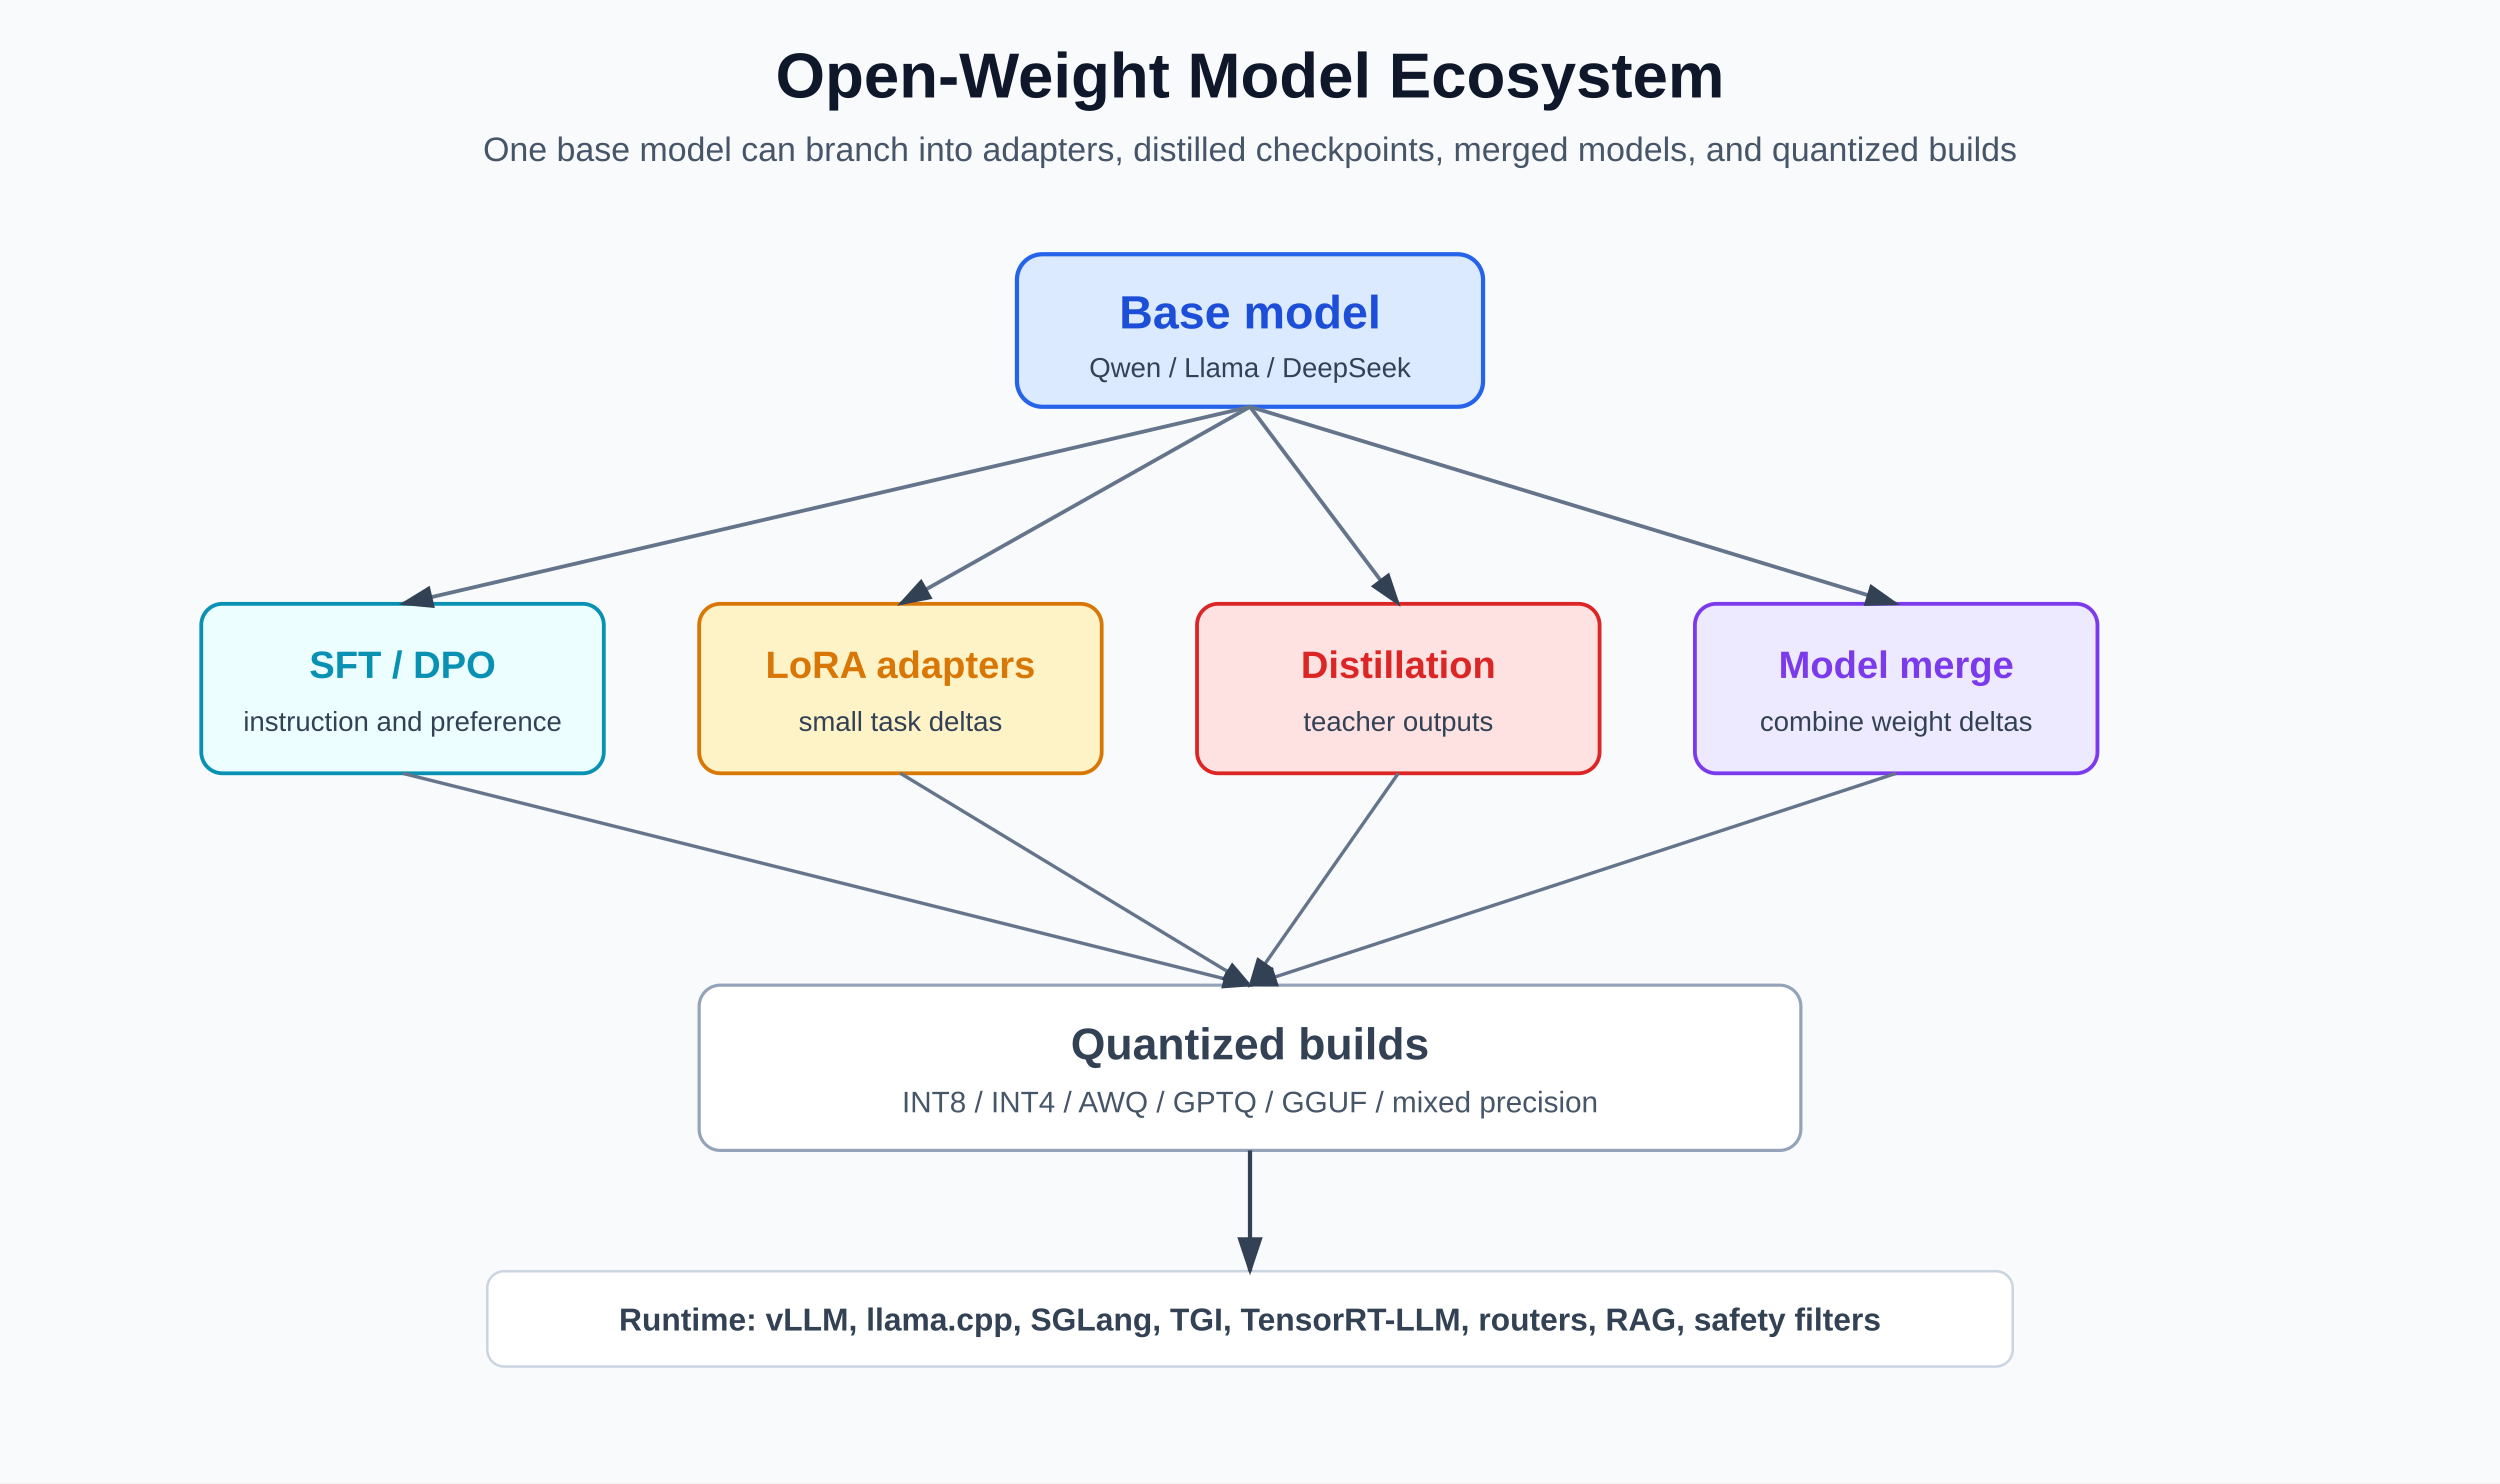
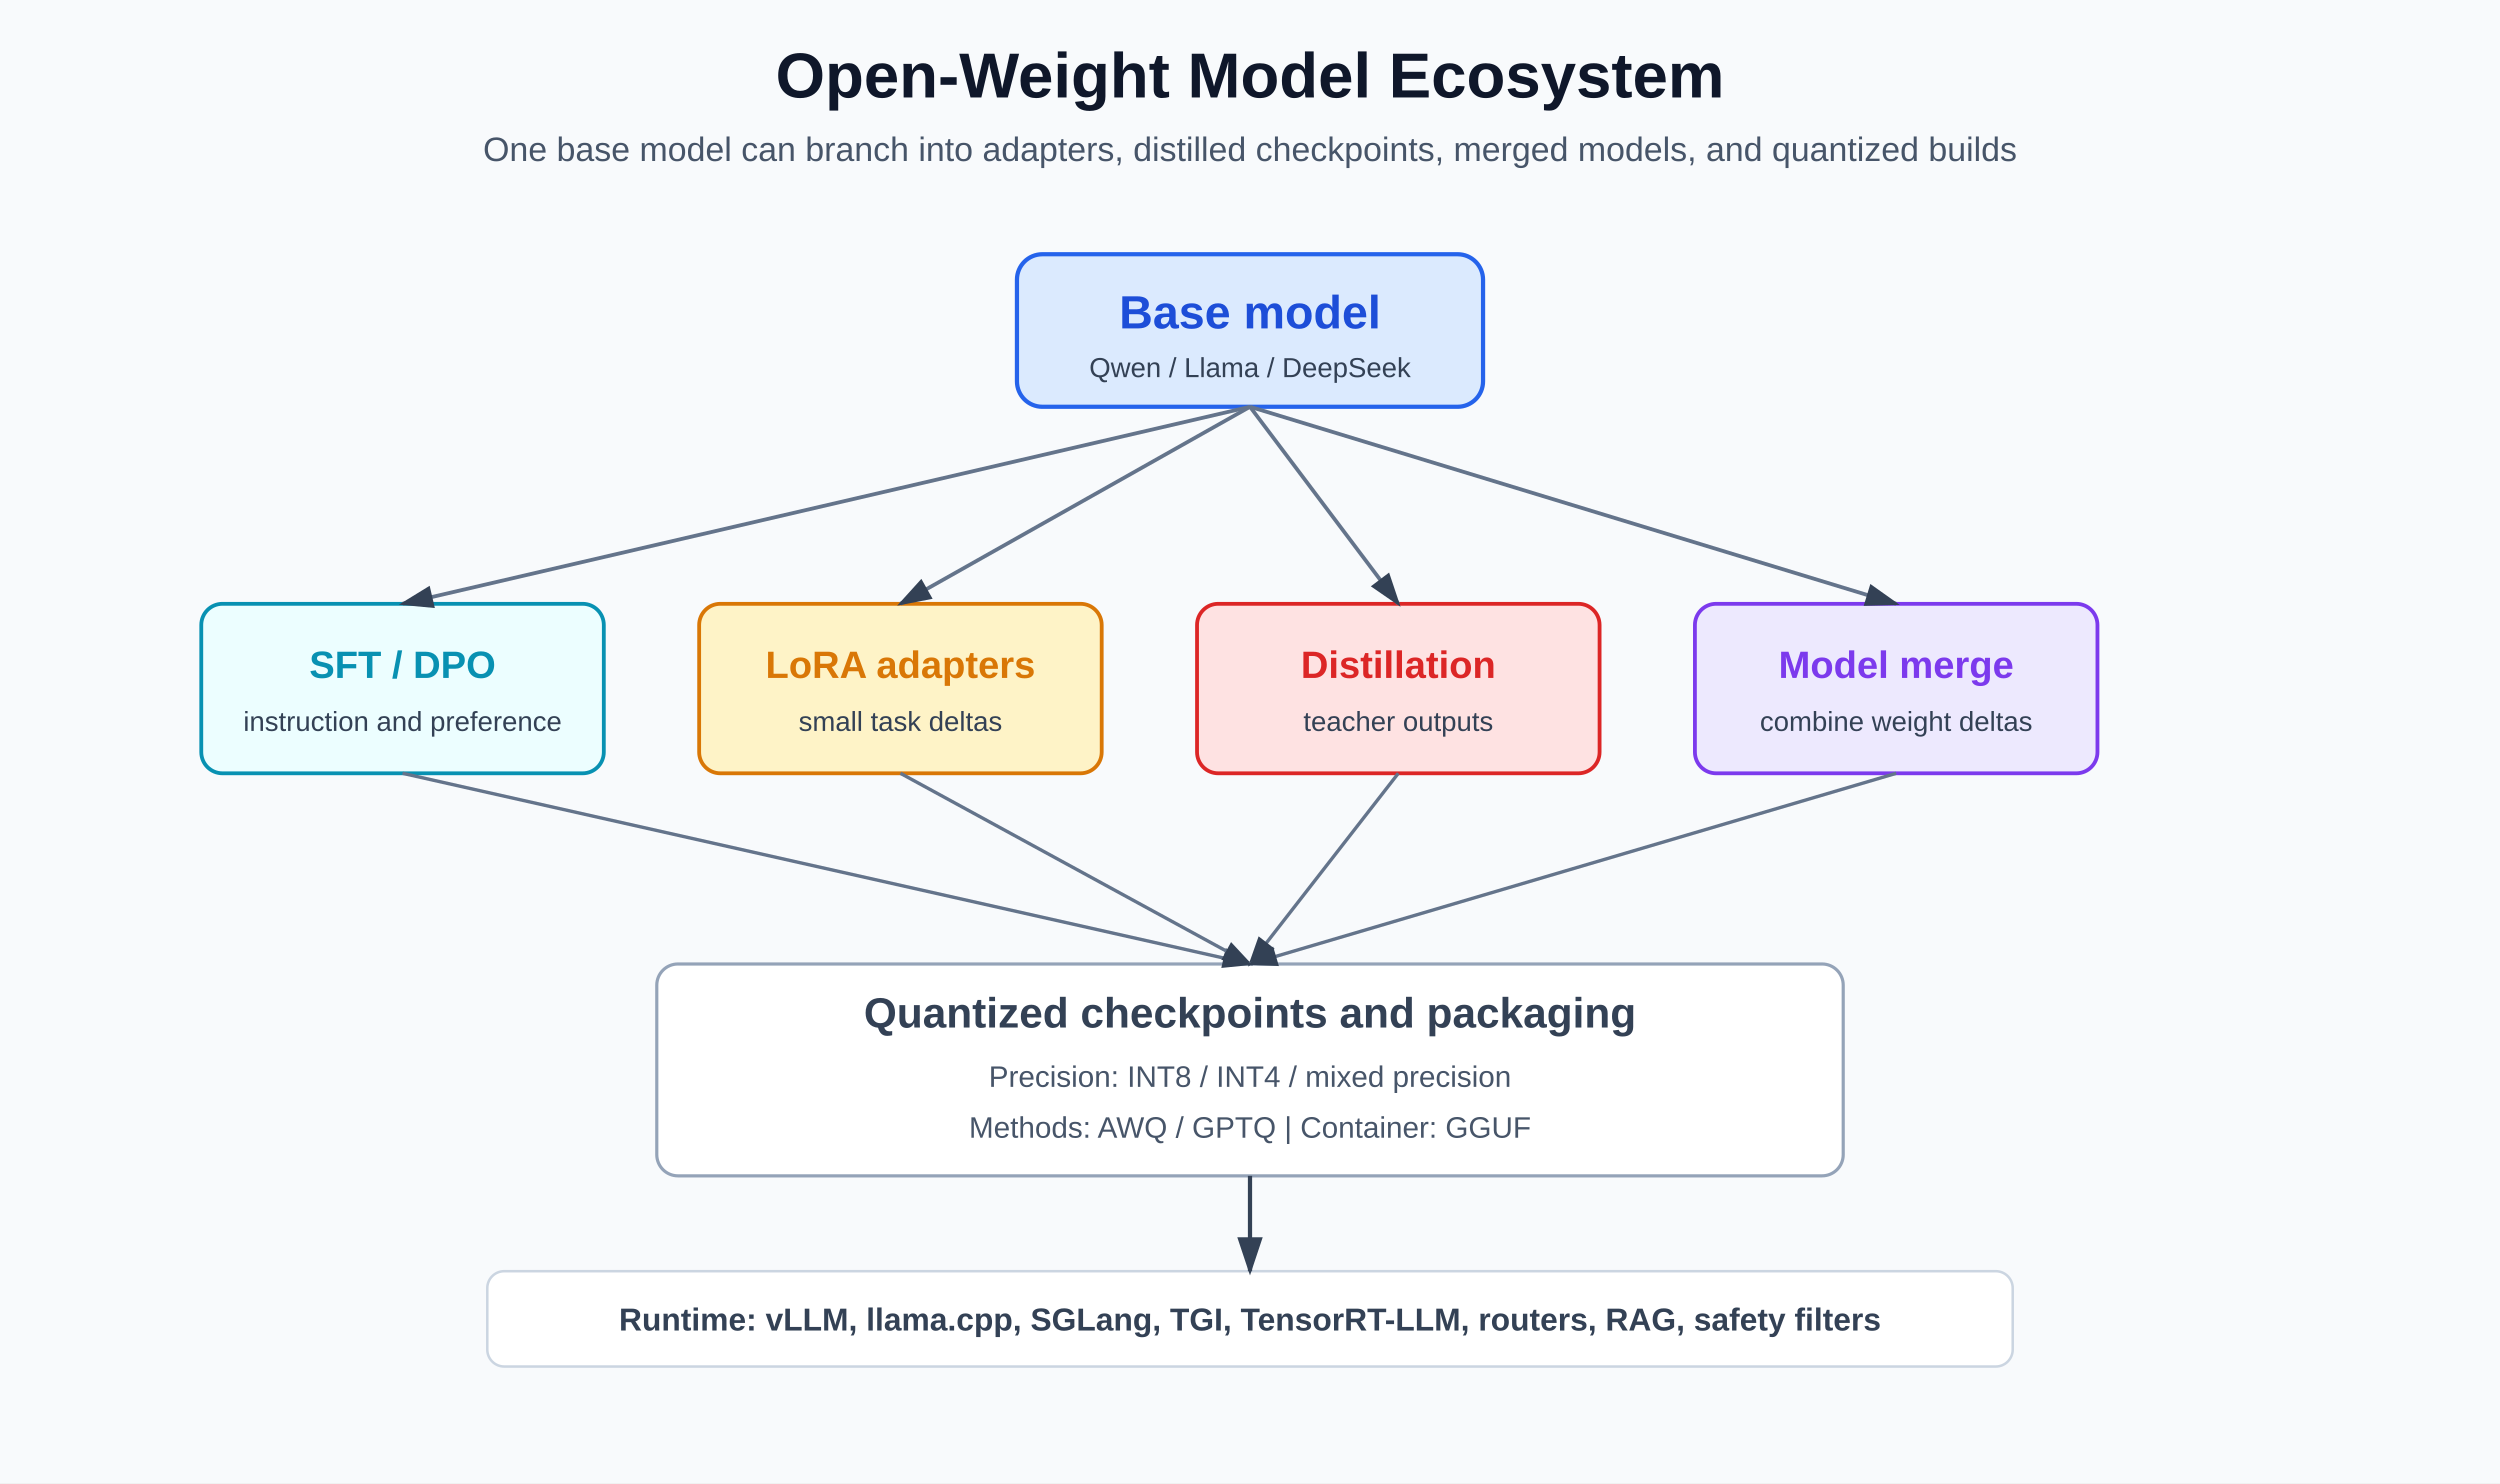
<svg xmlns="http://www.w3.org/2000/svg" width="1180" height="700" viewBox="0 0 1180 700">
  <defs>
    <marker id="arrow" markerWidth="10" markerHeight="10" refX="8" refY="3" orient="auto" markerUnits="strokeWidth">
      <path d="M0,0 L0,6 L9,3 z" fill="#334155" />
    </marker>
  </defs>
  <rect x="0" y="0" width="1180" height="700" rx="0" fill="#f8fafc" stroke="none" stroke-width="0" />
  <text x="590.0" y="46" font-family="Arial, sans-serif" font-size="30" font-weight="700" fill="#0f172a" text-anchor="middle">Open-Weight Model Ecosystem</text>
  <text x="590.0" y="76" font-family="Arial, sans-serif" font-size="16" font-weight="400" fill="#475569" text-anchor="middle">One base model can branch into adapters, distilled checkpoints, merged models, and quantized builds</text>
  <rect x="480" y="120" width="220" height="72" rx="12" fill="#dbeafe" stroke="#2563eb" stroke-width="2" />
  <text x="590" y="155" font-family="Arial, sans-serif" font-size="22" font-weight="700" fill="#1d4ed8" text-anchor="middle">Base model</text>
  <text x="590" y="178" font-family="Arial, sans-serif" font-size="13" font-weight="500" fill="#334155" text-anchor="middle">Qwen / Llama / DeepSeek</text>
  <rect x="95" y="285" width="190" height="80" rx="10" fill="#ecfeff" stroke="#0891b2" stroke-width="1.8" />
  <text x="190" y="320" font-family="Arial, sans-serif" font-size="18" font-weight="700" fill="#0891b2" text-anchor="middle">SFT / DPO</text>
  <text x="190" y="345" font-family="Arial, sans-serif" font-size="13" font-weight="500" fill="#334155" text-anchor="middle">instruction and preference</text>
  <line x1="590" y1="192" x2="190" y2="285" stroke="#64748b" stroke-width="1.8" marker-end="url(#arrow)" />
  <rect x="330" y="285" width="190" height="80" rx="10" fill="#fef3c7" stroke="#d97706" stroke-width="1.8" />
  <text x="425" y="320" font-family="Arial, sans-serif" font-size="18" font-weight="700" fill="#d97706" text-anchor="middle">LoRA adapters</text>
  <text x="425" y="345" font-family="Arial, sans-serif" font-size="13" font-weight="500" fill="#334155" text-anchor="middle">small task deltas</text>
  <line x1="590" y1="192" x2="425" y2="285" stroke="#64748b" stroke-width="1.8" marker-end="url(#arrow)" />
  <rect x="565" y="285" width="190" height="80" rx="10" fill="#fee2e2" stroke="#dc2626" stroke-width="1.8" />
  <text x="660" y="320" font-family="Arial, sans-serif" font-size="18" font-weight="700" fill="#dc2626" text-anchor="middle">Distillation</text>
  <text x="660" y="345" font-family="Arial, sans-serif" font-size="13" font-weight="500" fill="#334155" text-anchor="middle">teacher outputs</text>
  <line x1="590" y1="192" x2="660" y2="285" stroke="#64748b" stroke-width="1.8" marker-end="url(#arrow)" />
  <rect x="800" y="285" width="190" height="80" rx="10" fill="#ede9fe" stroke="#7c3aed" stroke-width="1.8" />
  <text x="895" y="320" font-family="Arial, sans-serif" font-size="18" font-weight="700" fill="#7c3aed" text-anchor="middle">Model merge</text>
  <text x="895" y="345" font-family="Arial, sans-serif" font-size="13" font-weight="500" fill="#334155" text-anchor="middle">combine weight deltas</text>
  <line x1="590" y1="192" x2="895" y2="285" stroke="#64748b" stroke-width="1.8" marker-end="url(#arrow)" />
-   <rect x="330" y="465" width="520" height="78" rx="10" fill="#ffffff" stroke="#94a3b8" stroke-width="1.5" />
-   <text x="590" y="500" font-family="Arial, sans-serif" font-size="21" font-weight="700" fill="#334155" text-anchor="middle">Quantized builds</text>
-   <text x="590" y="525" font-family="Arial, sans-serif" font-size="14" font-weight="500" fill="#475569" text-anchor="middle">INT8 / INT4 / AWQ / GPTQ / GGUF / mixed precision</text>
-   <line x1="190" y1="365" x2="590" y2="465" stroke="#64748b" stroke-width="1.6" marker-end="url(#arrow)" />
-   <line x1="425" y1="365" x2="590" y2="465" stroke="#64748b" stroke-width="1.6" marker-end="url(#arrow)" />
-   <line x1="660" y1="365" x2="590" y2="465" stroke="#64748b" stroke-width="1.6" marker-end="url(#arrow)" />
-   <line x1="895" y1="365" x2="590" y2="465" stroke="#64748b" stroke-width="1.6" marker-end="url(#arrow)" />
+   <rect x="310" y="455" width="560" height="100" rx="10" fill="#ffffff" stroke="#94a3b8" stroke-width="1.5" />
+   <text x="590" y="485" font-family="Arial, sans-serif" font-size="20" font-weight="700" fill="#334155" text-anchor="middle">Quantized checkpoints and packaging</text>
+   <text x="590" y="513" font-family="Arial, sans-serif" font-size="14" font-weight="500" fill="#475569" text-anchor="middle">Precision: INT8 / INT4 / mixed precision</text>
+   <text x="590" y="537" font-family="Arial, sans-serif" font-size="14" font-weight="500" fill="#475569" text-anchor="middle">Methods: AWQ / GPTQ   |   Container: GGUF</text>
+   <line x1="190" y1="365" x2="590" y2="455" stroke="#64748b" stroke-width="1.6" marker-end="url(#arrow)" />
+   <line x1="425" y1="365" x2="590" y2="455" stroke="#64748b" stroke-width="1.6" marker-end="url(#arrow)" />
+   <line x1="660" y1="365" x2="590" y2="455" stroke="#64748b" stroke-width="1.6" marker-end="url(#arrow)" />
+   <line x1="895" y1="365" x2="590" y2="455" stroke="#64748b" stroke-width="1.6" marker-end="url(#arrow)" />
  <rect x="230" y="600" width="720" height="45" rx="8" fill="#ffffff" stroke="#cbd5e1" stroke-width="1.2" />
  <text x="590" y="628" font-family="Arial, sans-serif" font-size="15" font-weight="600" fill="#334155" text-anchor="middle">Runtime: vLLM, llama.cpp, SGLang, TGI, TensorRT-LLM, routers, RAG, safety filters</text>
-   <line x1="590" y1="543" x2="590" y2="600" stroke="#334155" stroke-width="2" marker-end="url(#arrow)" />
+   <line x1="590" y1="555" x2="590" y2="600" stroke="#334155" stroke-width="2" marker-end="url(#arrow)" />
</svg>
